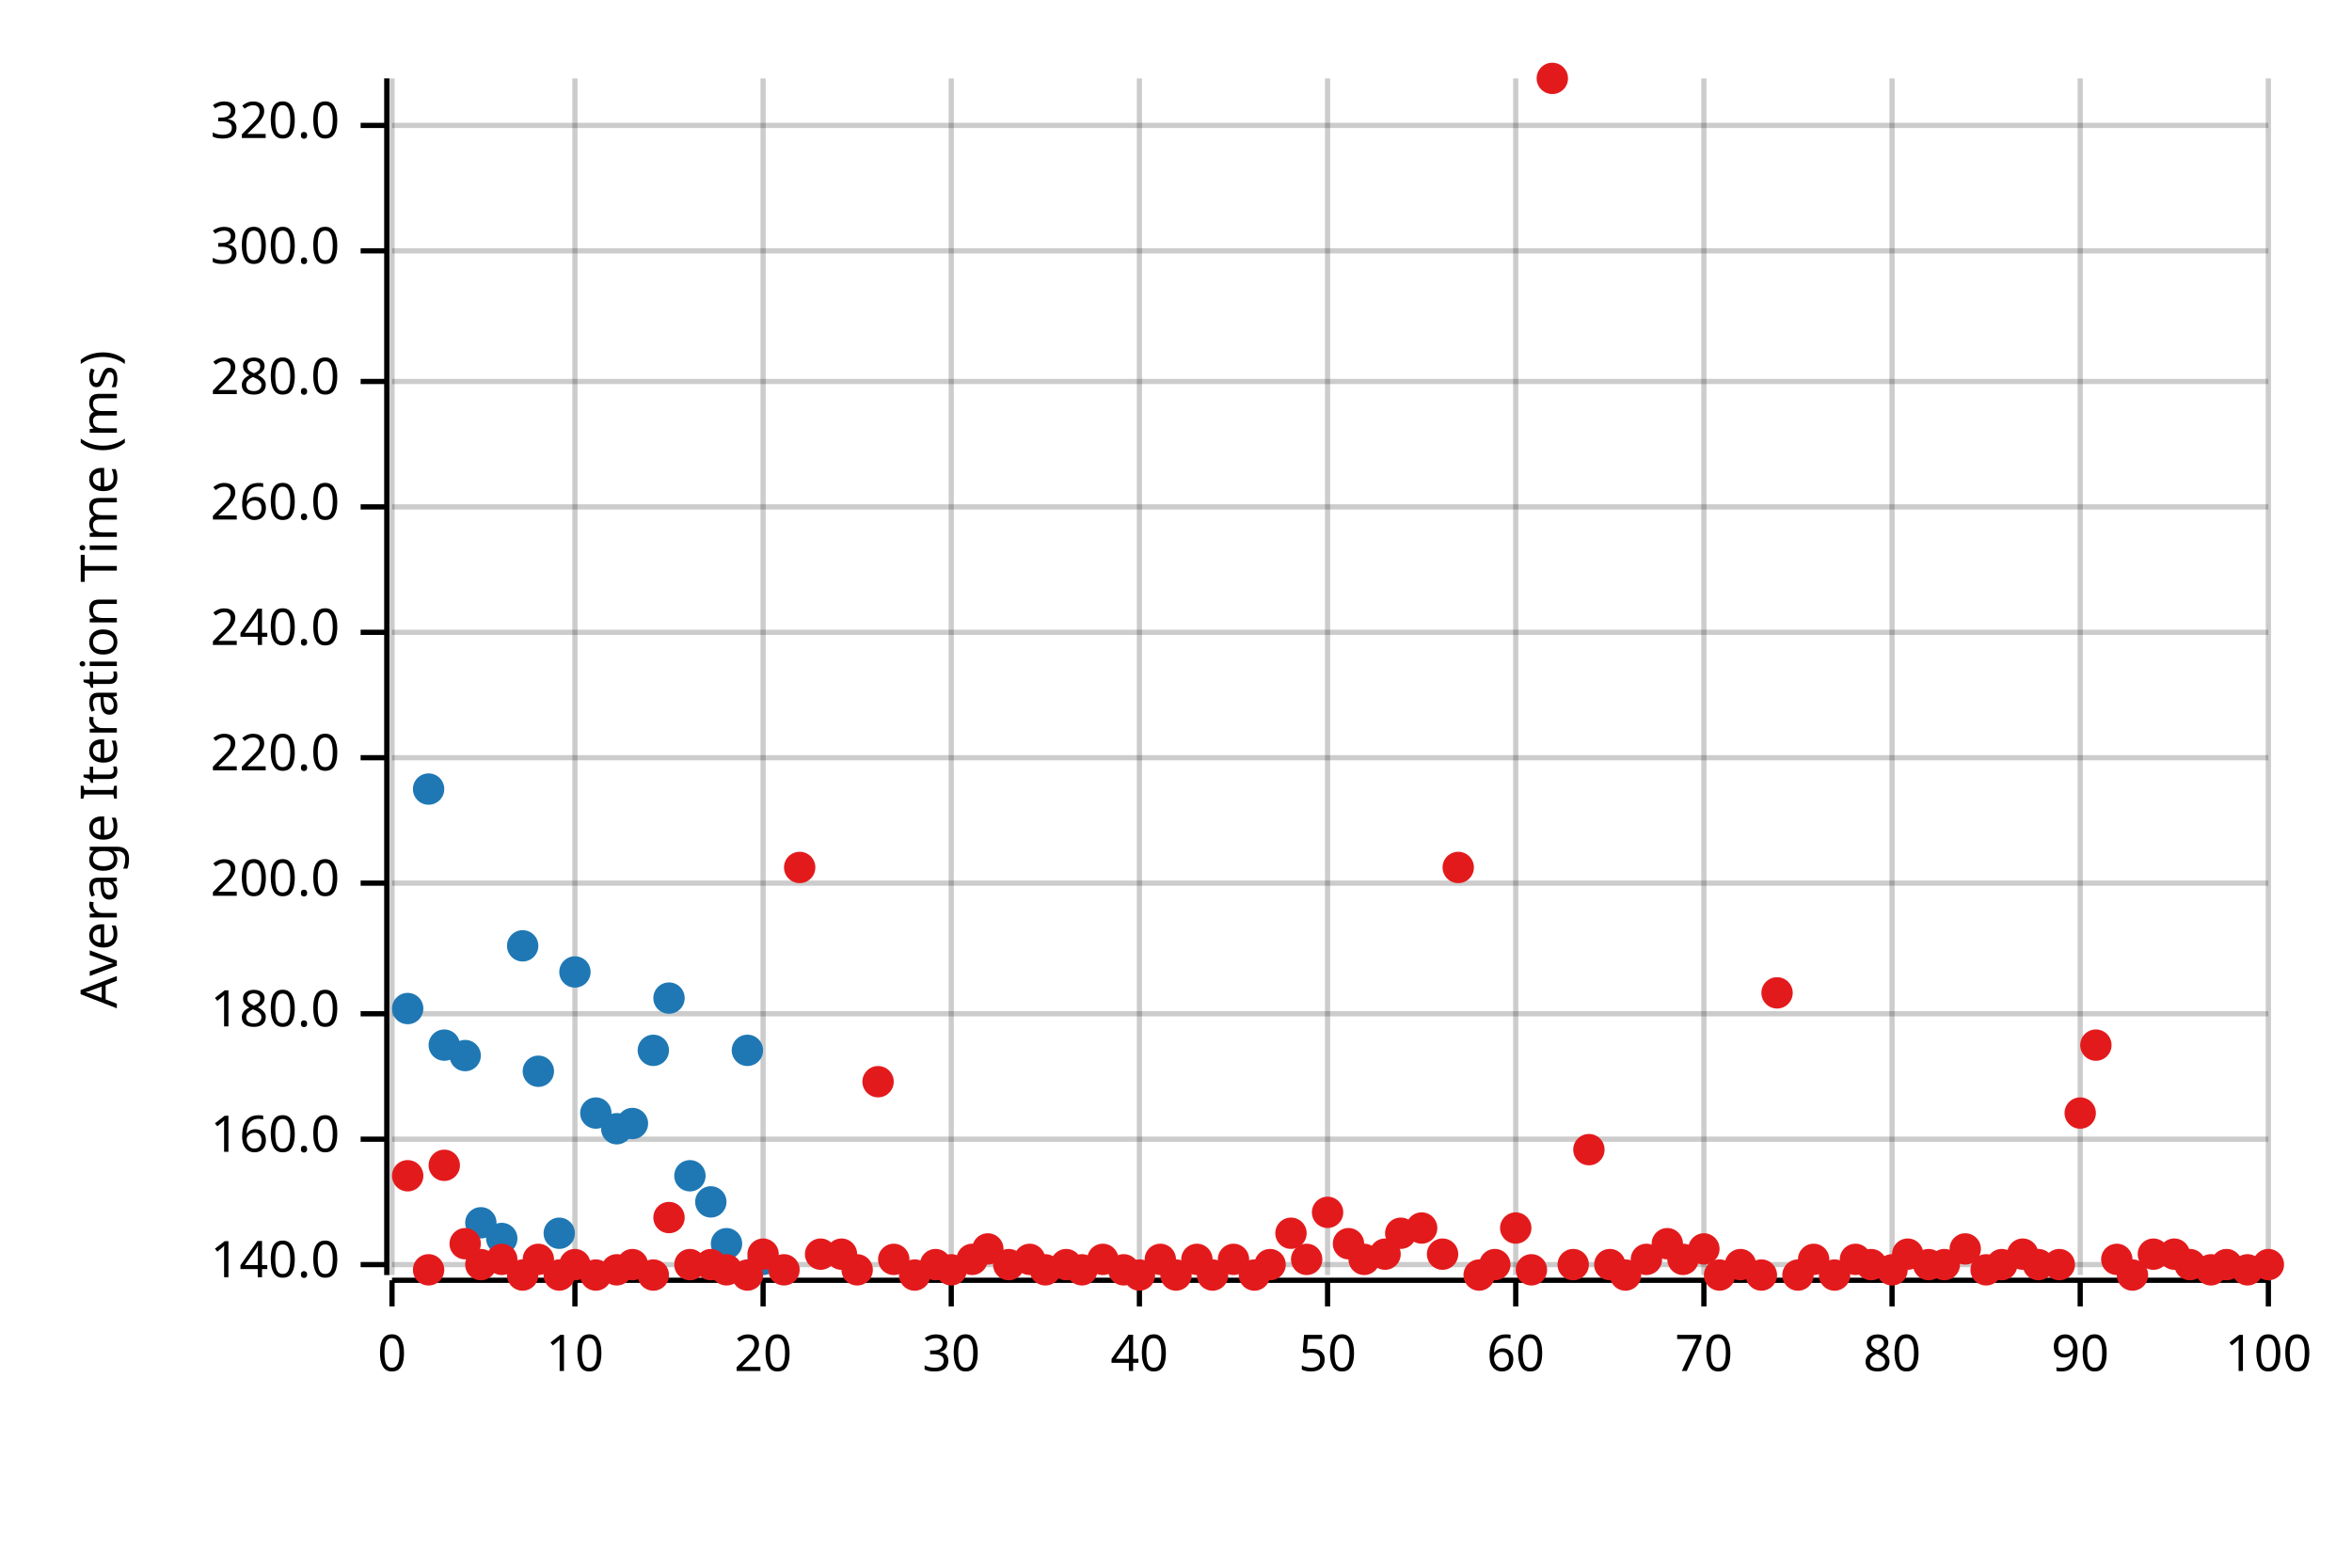
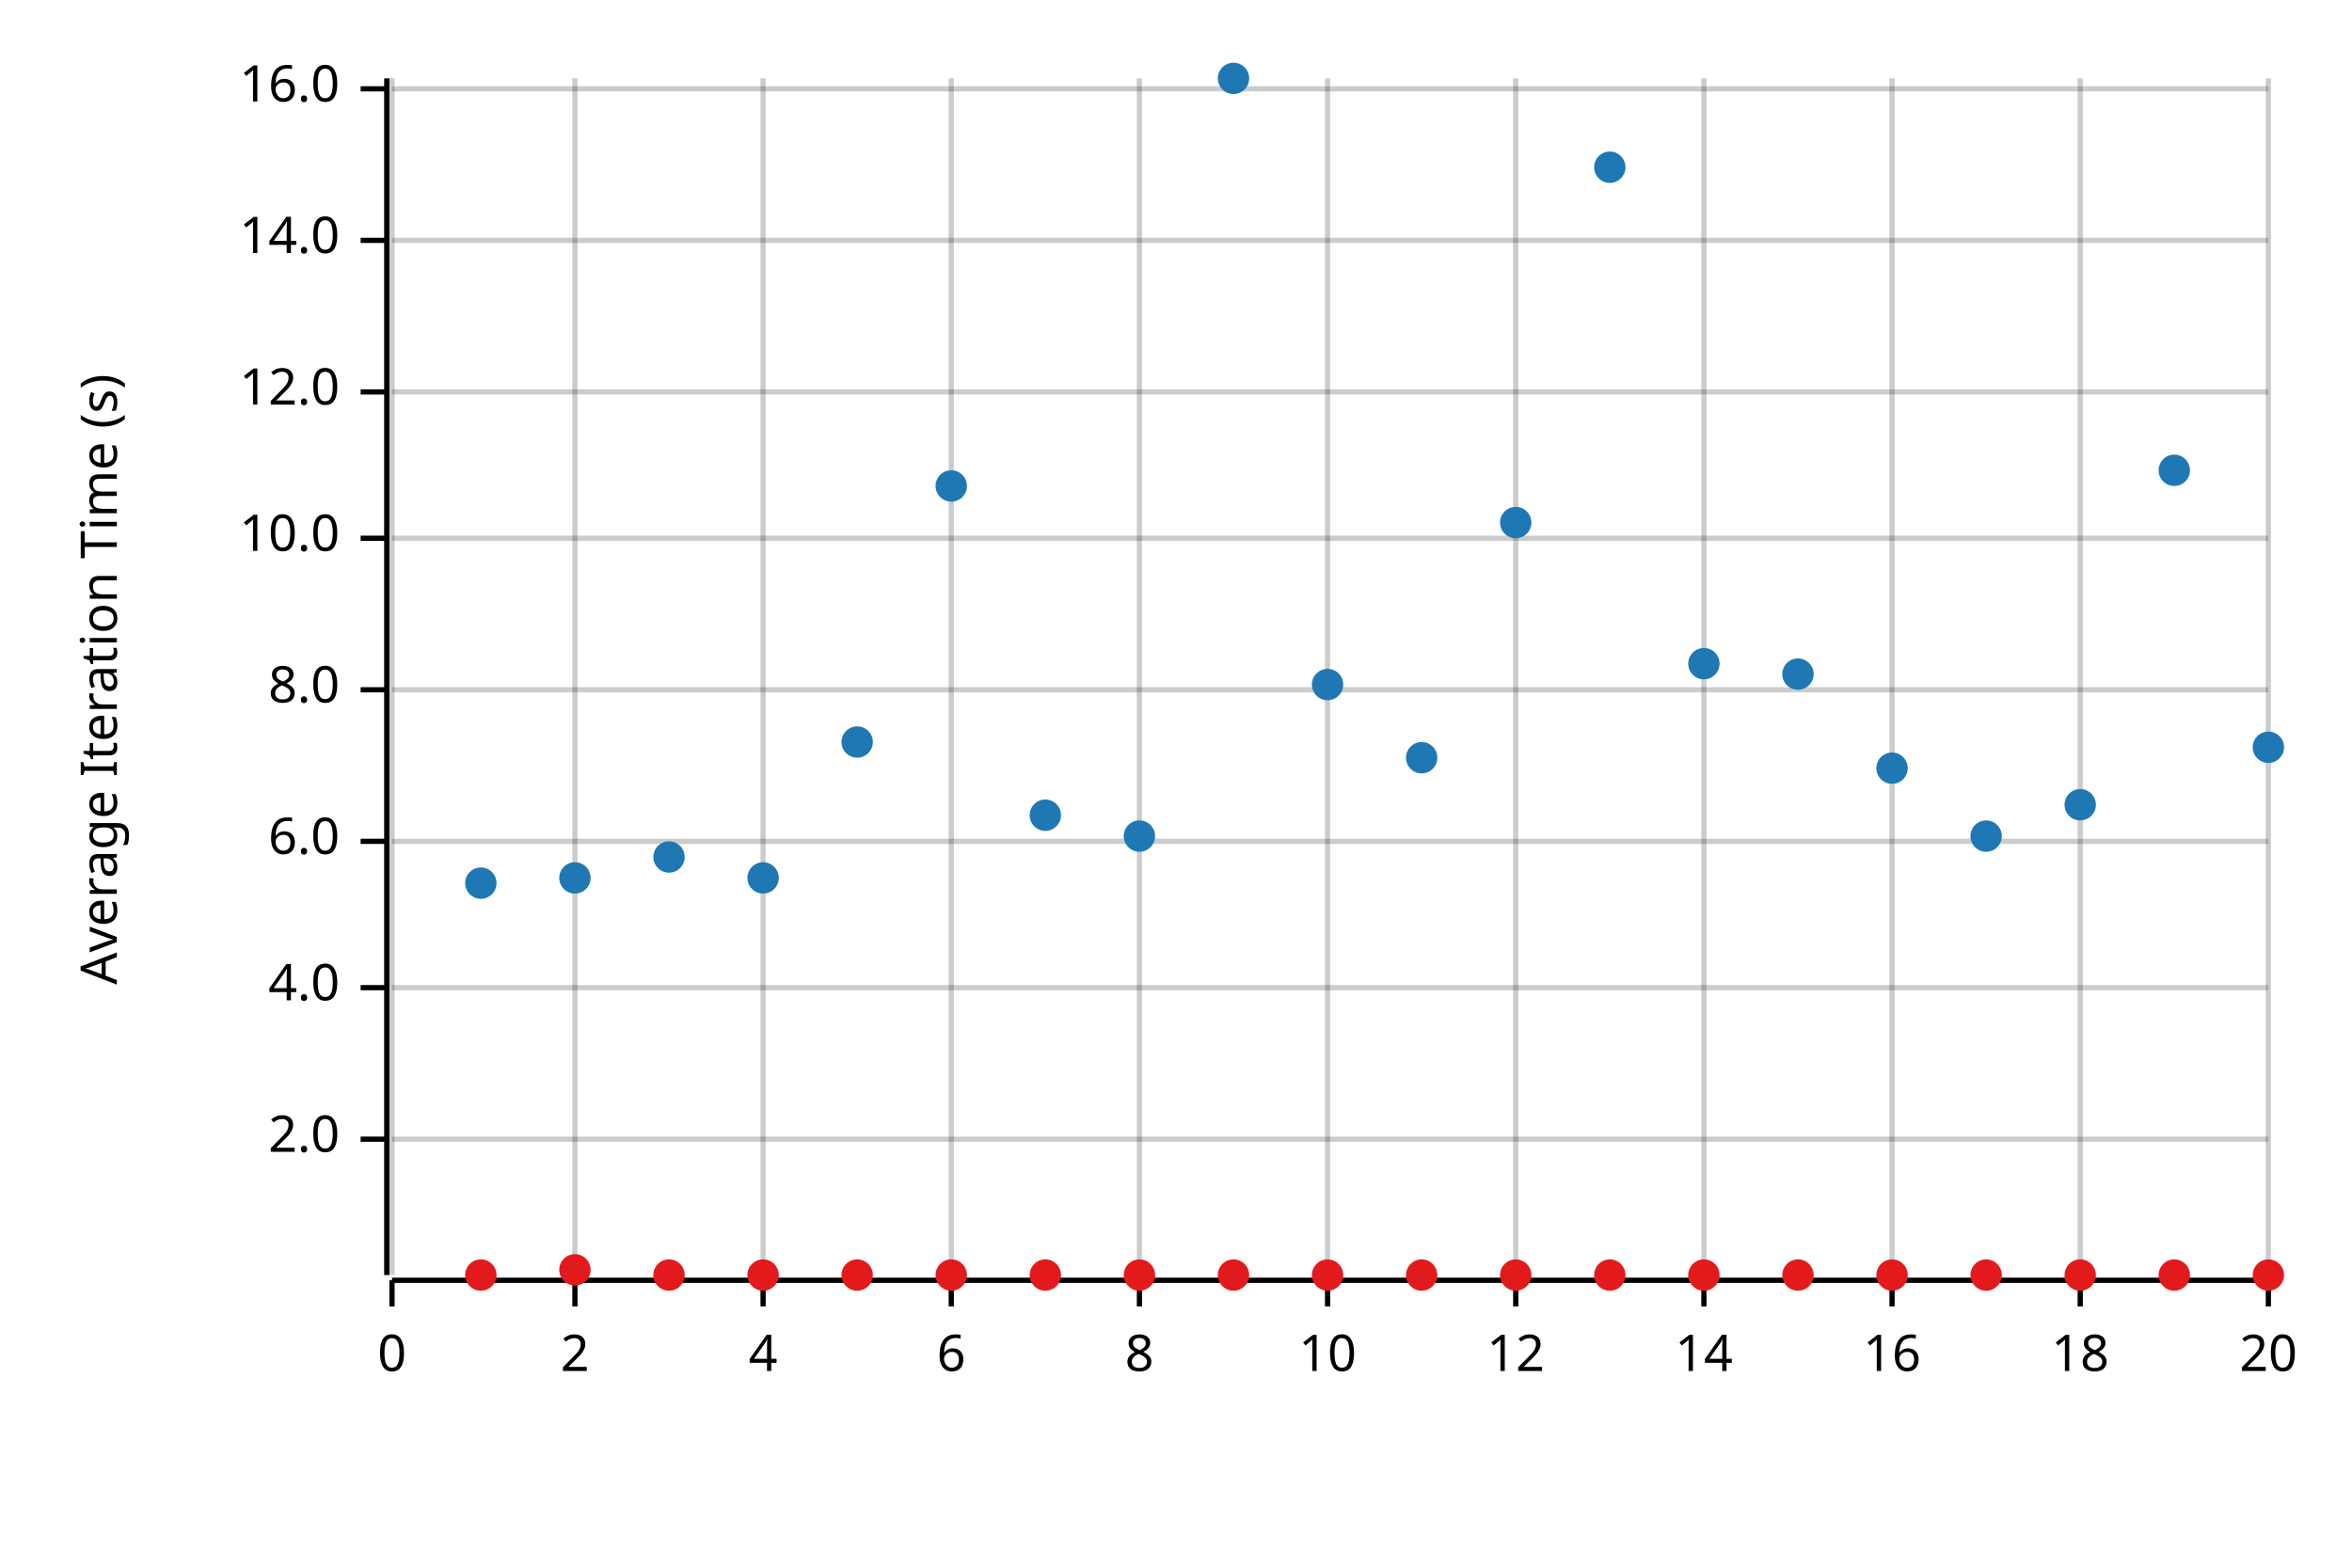
<svg xmlns="http://www.w3.org/2000/svg" width="450" height="300" viewBox="0 0 450 300">
  <text x="15" y="130" dy="0.76em" text-anchor="middle" font-family="sans-serif" font-size="9.677" opacity="1" fill="#000000" transform="rotate(270, 15, 130)">
- Average Iteration Time (ms)
+ Average Iteration Time (s)
</text>
  <line opacity="0.2" stroke="#000000" stroke-width="1" x1="75" y1="244" x2="75" y2="15" />
  <line opacity="0.2" stroke="#000000" stroke-width="1" x1="110" y1="244" x2="110" y2="15" />
  <line opacity="0.2" stroke="#000000" stroke-width="1" x1="146" y1="244" x2="146" y2="15" />
  <line opacity="0.2" stroke="#000000" stroke-width="1" x1="182" y1="244" x2="182" y2="15" />
  <line opacity="0.2" stroke="#000000" stroke-width="1" x1="218" y1="244" x2="218" y2="15" />
  <line opacity="0.2" stroke="#000000" stroke-width="1" x1="254" y1="244" x2="254" y2="15" />
  <line opacity="0.2" stroke="#000000" stroke-width="1" x1="290" y1="244" x2="290" y2="15" />
  <line opacity="0.2" stroke="#000000" stroke-width="1" x1="326" y1="244" x2="326" y2="15" />
  <line opacity="0.2" stroke="#000000" stroke-width="1" x1="362" y1="244" x2="362" y2="15" />
  <line opacity="0.2" stroke="#000000" stroke-width="1" x1="398" y1="244" x2="398" y2="15" />
  <line opacity="0.2" stroke="#000000" stroke-width="1" x1="434" y1="244" x2="434" y2="15" />
-   <line opacity="0.2" stroke="#000000" stroke-width="1" x1="75" y1="242" x2="434" y2="242" />
  <line opacity="0.2" stroke="#000000" stroke-width="1" x1="75" y1="218" x2="434" y2="218" />
-   <line opacity="0.2" stroke="#000000" stroke-width="1" x1="75" y1="194" x2="434" y2="194" />
-   <line opacity="0.2" stroke="#000000" stroke-width="1" x1="75" y1="169" x2="434" y2="169" />
-   <line opacity="0.2" stroke="#000000" stroke-width="1" x1="75" y1="145" x2="434" y2="145" />
-   <line opacity="0.2" stroke="#000000" stroke-width="1" x1="75" y1="121" x2="434" y2="121" />
-   <line opacity="0.2" stroke="#000000" stroke-width="1" x1="75" y1="97" x2="434" y2="97" />
-   <line opacity="0.2" stroke="#000000" stroke-width="1" x1="75" y1="73" x2="434" y2="73" />
-   <line opacity="0.2" stroke="#000000" stroke-width="1" x1="75" y1="48" x2="434" y2="48" />
-   <line opacity="0.2" stroke="#000000" stroke-width="1" x1="75" y1="24" x2="434" y2="24" />
+   <line opacity="0.2" stroke="#000000" stroke-width="1" x1="75" y1="189" x2="434" y2="189" />
+   <line opacity="0.2" stroke="#000000" stroke-width="1" x1="75" y1="161" x2="434" y2="161" />
+   <line opacity="0.2" stroke="#000000" stroke-width="1" x1="75" y1="132" x2="434" y2="132" />
+   <line opacity="0.2" stroke="#000000" stroke-width="1" x1="75" y1="103" x2="434" y2="103" />
+   <line opacity="0.2" stroke="#000000" stroke-width="1" x1="75" y1="75" x2="434" y2="75" />
+   <line opacity="0.2" stroke="#000000" stroke-width="1" x1="75" y1="46" x2="434" y2="46" />
+   <line opacity="0.2" stroke="#000000" stroke-width="1" x1="75" y1="17" x2="434" y2="17" />
  <polyline fill="none" opacity="1" stroke="#000000" stroke-width="1" points="74,15 74,244 " />
-   <text x="65" y="242" dy="0.5ex" text-anchor="end" font-family="sans-serif" font-size="9.677" opacity="1" fill="#000000">
- 140.0
- </text>
-   <polyline fill="none" opacity="1" stroke="#000000" stroke-width="1" points="69,242 74,242 " />
  <text x="65" y="218" dy="0.5ex" text-anchor="end" font-family="sans-serif" font-size="9.677" opacity="1" fill="#000000">
- 160.0
+ 2.0
</text>
  <polyline fill="none" opacity="1" stroke="#000000" stroke-width="1" points="69,218 74,218 " />
-   <text x="65" y="194" dy="0.5ex" text-anchor="end" font-family="sans-serif" font-size="9.677" opacity="1" fill="#000000">
- 180.0
+   <text x="65" y="189" dy="0.5ex" text-anchor="end" font-family="sans-serif" font-size="9.677" opacity="1" fill="#000000">
+ 4.0
</text>
-   <polyline fill="none" opacity="1" stroke="#000000" stroke-width="1" points="69,194 74,194 " />
-   <text x="65" y="169" dy="0.5ex" text-anchor="end" font-family="sans-serif" font-size="9.677" opacity="1" fill="#000000">
- 200.0
+   <polyline fill="none" opacity="1" stroke="#000000" stroke-width="1" points="69,189 74,189 " />
+   <text x="65" y="161" dy="0.5ex" text-anchor="end" font-family="sans-serif" font-size="9.677" opacity="1" fill="#000000">
+ 6.0
</text>
-   <polyline fill="none" opacity="1" stroke="#000000" stroke-width="1" points="69,169 74,169 " />
-   <text x="65" y="145" dy="0.5ex" text-anchor="end" font-family="sans-serif" font-size="9.677" opacity="1" fill="#000000">
- 220.0
+   <polyline fill="none" opacity="1" stroke="#000000" stroke-width="1" points="69,161 74,161 " />
+   <text x="65" y="132" dy="0.5ex" text-anchor="end" font-family="sans-serif" font-size="9.677" opacity="1" fill="#000000">
+ 8.0
</text>
-   <polyline fill="none" opacity="1" stroke="#000000" stroke-width="1" points="69,145 74,145 " />
-   <text x="65" y="121" dy="0.5ex" text-anchor="end" font-family="sans-serif" font-size="9.677" opacity="1" fill="#000000">
- 240.0
+   <polyline fill="none" opacity="1" stroke="#000000" stroke-width="1" points="69,132 74,132 " />
+   <text x="65" y="103" dy="0.5ex" text-anchor="end" font-family="sans-serif" font-size="9.677" opacity="1" fill="#000000">
+ 10.0
</text>
-   <polyline fill="none" opacity="1" stroke="#000000" stroke-width="1" points="69,121 74,121 " />
-   <text x="65" y="97" dy="0.5ex" text-anchor="end" font-family="sans-serif" font-size="9.677" opacity="1" fill="#000000">
- 260.0
+   <polyline fill="none" opacity="1" stroke="#000000" stroke-width="1" points="69,103 74,103 " />
+   <text x="65" y="75" dy="0.5ex" text-anchor="end" font-family="sans-serif" font-size="9.677" opacity="1" fill="#000000">
+ 12.0
</text>
-   <polyline fill="none" opacity="1" stroke="#000000" stroke-width="1" points="69,97 74,97 " />
-   <text x="65" y="73" dy="0.5ex" text-anchor="end" font-family="sans-serif" font-size="9.677" opacity="1" fill="#000000">
- 280.0
+   <polyline fill="none" opacity="1" stroke="#000000" stroke-width="1" points="69,75 74,75 " />
+   <text x="65" y="46" dy="0.5ex" text-anchor="end" font-family="sans-serif" font-size="9.677" opacity="1" fill="#000000">
+ 14.0
</text>
-   <polyline fill="none" opacity="1" stroke="#000000" stroke-width="1" points="69,73 74,73 " />
-   <text x="65" y="48" dy="0.5ex" text-anchor="end" font-family="sans-serif" font-size="9.677" opacity="1" fill="#000000">
- 300.0
+   <polyline fill="none" opacity="1" stroke="#000000" stroke-width="1" points="69,46 74,46 " />
+   <text x="65" y="17" dy="0.5ex" text-anchor="end" font-family="sans-serif" font-size="9.677" opacity="1" fill="#000000">
+ 16.0
</text>
-   <polyline fill="none" opacity="1" stroke="#000000" stroke-width="1" points="69,48 74,48 " />
-   <text x="65" y="24" dy="0.5ex" text-anchor="end" font-family="sans-serif" font-size="9.677" opacity="1" fill="#000000">
- 320.0
- </text>
-   <polyline fill="none" opacity="1" stroke="#000000" stroke-width="1" points="69,24 74,24 " />
+   <polyline fill="none" opacity="1" stroke="#000000" stroke-width="1" points="69,17 74,17 " />
  <polyline fill="none" opacity="1" stroke="#000000" stroke-width="1" points="75,245 434,245 " />
  <text x="75" y="255" dy="0.76em" text-anchor="middle" font-family="sans-serif" font-size="9.677" opacity="1" fill="#000000">
0
</text>
  <polyline fill="none" opacity="1" stroke="#000000" stroke-width="1" points="75,245 75,250 " />
  <text x="110" y="255" dy="0.76em" text-anchor="middle" font-family="sans-serif" font-size="9.677" opacity="1" fill="#000000">
- 10
+ 2
</text>
  <polyline fill="none" opacity="1" stroke="#000000" stroke-width="1" points="110,245 110,250 " />
  <text x="146" y="255" dy="0.76em" text-anchor="middle" font-family="sans-serif" font-size="9.677" opacity="1" fill="#000000">
- 20
+ 4
</text>
  <polyline fill="none" opacity="1" stroke="#000000" stroke-width="1" points="146,245 146,250 " />
  <text x="182" y="255" dy="0.76em" text-anchor="middle" font-family="sans-serif" font-size="9.677" opacity="1" fill="#000000">
- 30
+ 6
</text>
  <polyline fill="none" opacity="1" stroke="#000000" stroke-width="1" points="182,245 182,250 " />
  <text x="218" y="255" dy="0.76em" text-anchor="middle" font-family="sans-serif" font-size="9.677" opacity="1" fill="#000000">
- 40
+ 8
</text>
  <polyline fill="none" opacity="1" stroke="#000000" stroke-width="1" points="218,245 218,250 " />
  <text x="254" y="255" dy="0.76em" text-anchor="middle" font-family="sans-serif" font-size="9.677" opacity="1" fill="#000000">
- 50
+ 10
</text>
  <polyline fill="none" opacity="1" stroke="#000000" stroke-width="1" points="254,245 254,250 " />
  <text x="290" y="255" dy="0.76em" text-anchor="middle" font-family="sans-serif" font-size="9.677" opacity="1" fill="#000000">
- 60
+ 12
</text>
  <polyline fill="none" opacity="1" stroke="#000000" stroke-width="1" points="290,245 290,250 " />
  <text x="326" y="255" dy="0.76em" text-anchor="middle" font-family="sans-serif" font-size="9.677" opacity="1" fill="#000000">
- 70
+ 14
</text>
  <polyline fill="none" opacity="1" stroke="#000000" stroke-width="1" points="326,245 326,250 " />
  <text x="362" y="255" dy="0.76em" text-anchor="middle" font-family="sans-serif" font-size="9.677" opacity="1" fill="#000000">
- 80
+ 16
</text>
  <polyline fill="none" opacity="1" stroke="#000000" stroke-width="1" points="362,245 362,250 " />
  <text x="398" y="255" dy="0.76em" text-anchor="middle" font-family="sans-serif" font-size="9.677" opacity="1" fill="#000000">
- 90
+ 18
</text>
  <polyline fill="none" opacity="1" stroke="#000000" stroke-width="1" points="398,245 398,250 " />
  <text x="434" y="255" dy="0.76em" text-anchor="middle" font-family="sans-serif" font-size="9.677" opacity="1" fill="#000000">
- 100
+ 20
</text>
  <polyline fill="none" opacity="1" stroke="#000000" stroke-width="1" points="434,245 434,250 " />
-   <circle cx="78" cy="193" r="3" opacity="1" fill="#1F78B4" stroke="none" stroke-width="1" />
-   <circle cx="82" cy="151" r="3" opacity="1" fill="#1F78B4" stroke="none" stroke-width="1" />
-   <circle cx="85" cy="200" r="3" opacity="1" fill="#1F78B4" stroke="none" stroke-width="1" />
-   <circle cx="89" cy="202" r="3" opacity="1" fill="#1F78B4" stroke="none" stroke-width="1" />
-   <circle cx="92" cy="234" r="3" opacity="1" fill="#1F78B4" stroke="none" stroke-width="1" />
-   <circle cx="96" cy="237" r="3" opacity="1" fill="#1F78B4" stroke="none" stroke-width="1" />
-   <circle cx="100" cy="181" r="3" opacity="1" fill="#1F78B4" stroke="none" stroke-width="1" />
-   <circle cx="103" cy="205" r="3" opacity="1" fill="#1F78B4" stroke="none" stroke-width="1" />
-   <circle cx="107" cy="236" r="3" opacity="1" fill="#1F78B4" stroke="none" stroke-width="1" />
-   <circle cx="110" cy="186" r="3" opacity="1" fill="#1F78B4" stroke="none" stroke-width="1" />
-   <circle cx="114" cy="213" r="3" opacity="1" fill="#1F78B4" stroke="none" stroke-width="1" />
-   <circle cx="118" cy="216" r="3" opacity="1" fill="#1F78B4" stroke="none" stroke-width="1" />
-   <circle cx="121" cy="215" r="3" opacity="1" fill="#1F78B4" stroke="none" stroke-width="1" />
-   <circle cx="125" cy="201" r="3" opacity="1" fill="#1F78B4" stroke="none" stroke-width="1" />
-   <circle cx="128" cy="191" r="3" opacity="1" fill="#1F78B4" stroke="none" stroke-width="1" />
-   <circle cx="132" cy="225" r="3" opacity="1" fill="#1F78B4" stroke="none" stroke-width="1" />
-   <circle cx="136" cy="230" r="3" opacity="1" fill="#1F78B4" stroke="none" stroke-width="1" />
-   <circle cx="139" cy="238" r="3" opacity="1" fill="#1F78B4" stroke="none" stroke-width="1" />
-   <circle cx="143" cy="201" r="3" opacity="1" fill="#1F78B4" stroke="none" stroke-width="1" />
-   <circle cx="146" cy="241" r="3" opacity="1" fill="#1F78B4" stroke="none" stroke-width="1" />
-   <circle cx="78" cy="225" r="3" opacity="1" fill="#E31A1C" stroke="none" stroke-width="1" />
-   <circle cx="82" cy="243" r="3" opacity="1" fill="#E31A1C" stroke="none" stroke-width="1" />
-   <circle cx="85" cy="223" r="3" opacity="1" fill="#E31A1C" stroke="none" stroke-width="1" />
-   <circle cx="89" cy="238" r="3" opacity="1" fill="#E31A1C" stroke="none" stroke-width="1" />
-   <circle cx="92" cy="242" r="3" opacity="1" fill="#E31A1C" stroke="none" stroke-width="1" />
-   <circle cx="96" cy="241" r="3" opacity="1" fill="#E31A1C" stroke="none" stroke-width="1" />
-   <circle cx="100" cy="244" r="3" opacity="1" fill="#E31A1C" stroke="none" stroke-width="1" />
-   <circle cx="103" cy="241" r="3" opacity="1" fill="#E31A1C" stroke="none" stroke-width="1" />
-   <circle cx="107" cy="244" r="3" opacity="1" fill="#E31A1C" stroke="none" stroke-width="1" />
-   <circle cx="110" cy="242" r="3" opacity="1" fill="#E31A1C" stroke="none" stroke-width="1" />
-   <circle cx="114" cy="244" r="3" opacity="1" fill="#E31A1C" stroke="none" stroke-width="1" />
-   <circle cx="118" cy="243" r="3" opacity="1" fill="#E31A1C" stroke="none" stroke-width="1" />
-   <circle cx="121" cy="242" r="3" opacity="1" fill="#E31A1C" stroke="none" stroke-width="1" />
-   <circle cx="125" cy="244" r="3" opacity="1" fill="#E31A1C" stroke="none" stroke-width="1" />
-   <circle cx="128" cy="233" r="3" opacity="1" fill="#E31A1C" stroke="none" stroke-width="1" />
-   <circle cx="132" cy="242" r="3" opacity="1" fill="#E31A1C" stroke="none" stroke-width="1" />
-   <circle cx="136" cy="242" r="3" opacity="1" fill="#E31A1C" stroke="none" stroke-width="1" />
-   <circle cx="139" cy="243" r="3" opacity="1" fill="#E31A1C" stroke="none" stroke-width="1" />
-   <circle cx="143" cy="244" r="3" opacity="1" fill="#E31A1C" stroke="none" stroke-width="1" />
-   <circle cx="146" cy="240" r="3" opacity="1" fill="#E31A1C" stroke="none" stroke-width="1" />
-   <circle cx="150" cy="243" r="3" opacity="1" fill="#E31A1C" stroke="none" stroke-width="1" />
-   <circle cx="153" cy="166" r="3" opacity="1" fill="#E31A1C" stroke="none" stroke-width="1" />
-   <circle cx="157" cy="240" r="3" opacity="1" fill="#E31A1C" stroke="none" stroke-width="1" />
-   <circle cx="161" cy="240" r="3" opacity="1" fill="#E31A1C" stroke="none" stroke-width="1" />
-   <circle cx="164" cy="243" r="3" opacity="1" fill="#E31A1C" stroke="none" stroke-width="1" />
-   <circle cx="168" cy="207" r="3" opacity="1" fill="#E31A1C" stroke="none" stroke-width="1" />
-   <circle cx="171" cy="241" r="3" opacity="1" fill="#E31A1C" stroke="none" stroke-width="1" />
-   <circle cx="175" cy="244" r="3" opacity="1" fill="#E31A1C" stroke="none" stroke-width="1" />
-   <circle cx="179" cy="242" r="3" opacity="1" fill="#E31A1C" stroke="none" stroke-width="1" />
-   <circle cx="182" cy="243" r="3" opacity="1" fill="#E31A1C" stroke="none" stroke-width="1" />
-   <circle cx="186" cy="241" r="3" opacity="1" fill="#E31A1C" stroke="none" stroke-width="1" />
-   <circle cx="189" cy="239" r="3" opacity="1" fill="#E31A1C" stroke="none" stroke-width="1" />
-   <circle cx="193" cy="242" r="3" opacity="1" fill="#E31A1C" stroke="none" stroke-width="1" />
-   <circle cx="197" cy="241" r="3" opacity="1" fill="#E31A1C" stroke="none" stroke-width="1" />
-   <circle cx="200" cy="243" r="3" opacity="1" fill="#E31A1C" stroke="none" stroke-width="1" />
-   <circle cx="204" cy="242" r="3" opacity="1" fill="#E31A1C" stroke="none" stroke-width="1" />
-   <circle cx="207" cy="243" r="3" opacity="1" fill="#E31A1C" stroke="none" stroke-width="1" />
-   <circle cx="211" cy="241" r="3" opacity="1" fill="#E31A1C" stroke="none" stroke-width="1" />
-   <circle cx="215" cy="243" r="3" opacity="1" fill="#E31A1C" stroke="none" stroke-width="1" />
+   <circle cx="92" cy="169" r="3" opacity="1" fill="#1F78B4" stroke="none" stroke-width="1" />
+   <circle cx="110" cy="168" r="3" opacity="1" fill="#1F78B4" stroke="none" stroke-width="1" />
+   <circle cx="128" cy="164" r="3" opacity="1" fill="#1F78B4" stroke="none" stroke-width="1" />
+   <circle cx="146" cy="168" r="3" opacity="1" fill="#1F78B4" stroke="none" stroke-width="1" />
+   <circle cx="164" cy="142" r="3" opacity="1" fill="#1F78B4" stroke="none" stroke-width="1" />
+   <circle cx="182" cy="93" r="3" opacity="1" fill="#1F78B4" stroke="none" stroke-width="1" />
+   <circle cx="200" cy="156" r="3" opacity="1" fill="#1F78B4" stroke="none" stroke-width="1" />
+   <circle cx="218" cy="160" r="3" opacity="1" fill="#1F78B4" stroke="none" stroke-width="1" />
+   <circle cx="236" cy="15" r="3" opacity="1" fill="#1F78B4" stroke="none" stroke-width="1" />
+   <circle cx="254" cy="131" r="3" opacity="1" fill="#1F78B4" stroke="none" stroke-width="1" />
+   <circle cx="272" cy="145" r="3" opacity="1" fill="#1F78B4" stroke="none" stroke-width="1" />
+   <circle cx="290" cy="100" r="3" opacity="1" fill="#1F78B4" stroke="none" stroke-width="1" />
+   <circle cx="308" cy="32" r="3" opacity="1" fill="#1F78B4" stroke="none" stroke-width="1" />
+   <circle cx="326" cy="127" r="3" opacity="1" fill="#1F78B4" stroke="none" stroke-width="1" />
+   <circle cx="344" cy="129" r="3" opacity="1" fill="#1F78B4" stroke="none" stroke-width="1" />
+   <circle cx="362" cy="147" r="3" opacity="1" fill="#1F78B4" stroke="none" stroke-width="1" />
+   <circle cx="380" cy="160" r="3" opacity="1" fill="#1F78B4" stroke="none" stroke-width="1" />
+   <circle cx="398" cy="154" r="3" opacity="1" fill="#1F78B4" stroke="none" stroke-width="1" />
+   <circle cx="416" cy="90" r="3" opacity="1" fill="#1F78B4" stroke="none" stroke-width="1" />
+   <circle cx="434" cy="143" r="3" opacity="1" fill="#1F78B4" stroke="none" stroke-width="1" />
+   <circle cx="92" cy="244" r="3" opacity="1" fill="#E31A1C" stroke="none" stroke-width="1" />
+   <circle cx="110" cy="243" r="3" opacity="1" fill="#E31A1C" stroke="none" stroke-width="1" />
+   <circle cx="128" cy="244" r="3" opacity="1" fill="#E31A1C" stroke="none" stroke-width="1" />
+   <circle cx="146" cy="244" r="3" opacity="1" fill="#E31A1C" stroke="none" stroke-width="1" />
+   <circle cx="164" cy="244" r="3" opacity="1" fill="#E31A1C" stroke="none" stroke-width="1" />
+   <circle cx="182" cy="244" r="3" opacity="1" fill="#E31A1C" stroke="none" stroke-width="1" />
+   <circle cx="200" cy="244" r="3" opacity="1" fill="#E31A1C" stroke="none" stroke-width="1" />
  <circle cx="218" cy="244" r="3" opacity="1" fill="#E31A1C" stroke="none" stroke-width="1" />
-   <circle cx="222" cy="241" r="3" opacity="1" fill="#E31A1C" stroke="none" stroke-width="1" />
-   <circle cx="225" cy="244" r="3" opacity="1" fill="#E31A1C" stroke="none" stroke-width="1" />
-   <circle cx="229" cy="241" r="3" opacity="1" fill="#E31A1C" stroke="none" stroke-width="1" />
-   <circle cx="232" cy="244" r="3" opacity="1" fill="#E31A1C" stroke="none" stroke-width="1" />
-   <circle cx="236" cy="241" r="3" opacity="1" fill="#E31A1C" stroke="none" stroke-width="1" />
-   <circle cx="240" cy="244" r="3" opacity="1" fill="#E31A1C" stroke="none" stroke-width="1" />
-   <circle cx="243" cy="242" r="3" opacity="1" fill="#E31A1C" stroke="none" stroke-width="1" />
-   <circle cx="247" cy="236" r="3" opacity="1" fill="#E31A1C" stroke="none" stroke-width="1" />
-   <circle cx="250" cy="241" r="3" opacity="1" fill="#E31A1C" stroke="none" stroke-width="1" />
-   <circle cx="254" cy="232" r="3" opacity="1" fill="#E31A1C" stroke="none" stroke-width="1" />
-   <circle cx="258" cy="238" r="3" opacity="1" fill="#E31A1C" stroke="none" stroke-width="1" />
-   <circle cx="261" cy="241" r="3" opacity="1" fill="#E31A1C" stroke="none" stroke-width="1" />
-   <circle cx="265" cy="240" r="3" opacity="1" fill="#E31A1C" stroke="none" stroke-width="1" />
-   <circle cx="268" cy="236" r="3" opacity="1" fill="#E31A1C" stroke="none" stroke-width="1" />
-   <circle cx="272" cy="235" r="3" opacity="1" fill="#E31A1C" stroke="none" stroke-width="1" />
-   <circle cx="276" cy="240" r="3" opacity="1" fill="#E31A1C" stroke="none" stroke-width="1" />
-   <circle cx="279" cy="166" r="3" opacity="1" fill="#E31A1C" stroke="none" stroke-width="1" />
-   <circle cx="283" cy="244" r="3" opacity="1" fill="#E31A1C" stroke="none" stroke-width="1" />
-   <circle cx="286" cy="242" r="3" opacity="1" fill="#E31A1C" stroke="none" stroke-width="1" />
-   <circle cx="290" cy="235" r="3" opacity="1" fill="#E31A1C" stroke="none" stroke-width="1" />
-   <circle cx="293" cy="243" r="3" opacity="1" fill="#E31A1C" stroke="none" stroke-width="1" />
-   <circle cx="297" cy="15" r="3" opacity="1" fill="#E31A1C" stroke="none" stroke-width="1" />
-   <circle cx="301" cy="242" r="3" opacity="1" fill="#E31A1C" stroke="none" stroke-width="1" />
-   <circle cx="304" cy="220" r="3" opacity="1" fill="#E31A1C" stroke="none" stroke-width="1" />
-   <circle cx="308" cy="242" r="3" opacity="1" fill="#E31A1C" stroke="none" stroke-width="1" />
-   <circle cx="311" cy="244" r="3" opacity="1" fill="#E31A1C" stroke="none" stroke-width="1" />
-   <circle cx="315" cy="241" r="3" opacity="1" fill="#E31A1C" stroke="none" stroke-width="1" />
-   <circle cx="319" cy="238" r="3" opacity="1" fill="#E31A1C" stroke="none" stroke-width="1" />
-   <circle cx="322" cy="241" r="3" opacity="1" fill="#E31A1C" stroke="none" stroke-width="1" />
-   <circle cx="326" cy="239" r="3" opacity="1" fill="#E31A1C" stroke="none" stroke-width="1" />
-   <circle cx="329" cy="244" r="3" opacity="1" fill="#E31A1C" stroke="none" stroke-width="1" />
-   <circle cx="333" cy="242" r="3" opacity="1" fill="#E31A1C" stroke="none" stroke-width="1" />
-   <circle cx="337" cy="244" r="3" opacity="1" fill="#E31A1C" stroke="none" stroke-width="1" />
-   <circle cx="340" cy="190" r="3" opacity="1" fill="#E31A1C" stroke="none" stroke-width="1" />
+   <circle cx="236" cy="244" r="3" opacity="1" fill="#E31A1C" stroke="none" stroke-width="1" />
+   <circle cx="254" cy="244" r="3" opacity="1" fill="#E31A1C" stroke="none" stroke-width="1" />
+   <circle cx="272" cy="244" r="3" opacity="1" fill="#E31A1C" stroke="none" stroke-width="1" />
+   <circle cx="290" cy="244" r="3" opacity="1" fill="#E31A1C" stroke="none" stroke-width="1" />
+   <circle cx="308" cy="244" r="3" opacity="1" fill="#E31A1C" stroke="none" stroke-width="1" />
+   <circle cx="326" cy="244" r="3" opacity="1" fill="#E31A1C" stroke="none" stroke-width="1" />
  <circle cx="344" cy="244" r="3" opacity="1" fill="#E31A1C" stroke="none" stroke-width="1" />
-   <circle cx="347" cy="241" r="3" opacity="1" fill="#E31A1C" stroke="none" stroke-width="1" />
-   <circle cx="351" cy="244" r="3" opacity="1" fill="#E31A1C" stroke="none" stroke-width="1" />
-   <circle cx="355" cy="241" r="3" opacity="1" fill="#E31A1C" stroke="none" stroke-width="1" />
-   <circle cx="358" cy="242" r="3" opacity="1" fill="#E31A1C" stroke="none" stroke-width="1" />
-   <circle cx="362" cy="243" r="3" opacity="1" fill="#E31A1C" stroke="none" stroke-width="1" />
-   <circle cx="365" cy="240" r="3" opacity="1" fill="#E31A1C" stroke="none" stroke-width="1" />
-   <circle cx="369" cy="242" r="3" opacity="1" fill="#E31A1C" stroke="none" stroke-width="1" />
-   <circle cx="372" cy="242" r="3" opacity="1" fill="#E31A1C" stroke="none" stroke-width="1" />
-   <circle cx="376" cy="239" r="3" opacity="1" fill="#E31A1C" stroke="none" stroke-width="1" />
-   <circle cx="380" cy="243" r="3" opacity="1" fill="#E31A1C" stroke="none" stroke-width="1" />
-   <circle cx="383" cy="242" r="3" opacity="1" fill="#E31A1C" stroke="none" stroke-width="1" />
-   <circle cx="387" cy="240" r="3" opacity="1" fill="#E31A1C" stroke="none" stroke-width="1" />
-   <circle cx="390" cy="242" r="3" opacity="1" fill="#E31A1C" stroke="none" stroke-width="1" />
-   <circle cx="394" cy="242" r="3" opacity="1" fill="#E31A1C" stroke="none" stroke-width="1" />
-   <circle cx="398" cy="213" r="3" opacity="1" fill="#E31A1C" stroke="none" stroke-width="1" />
-   <circle cx="401" cy="200" r="3" opacity="1" fill="#E31A1C" stroke="none" stroke-width="1" />
-   <circle cx="405" cy="241" r="3" opacity="1" fill="#E31A1C" stroke="none" stroke-width="1" />
-   <circle cx="408" cy="244" r="3" opacity="1" fill="#E31A1C" stroke="none" stroke-width="1" />
-   <circle cx="412" cy="240" r="3" opacity="1" fill="#E31A1C" stroke="none" stroke-width="1" />
-   <circle cx="416" cy="240" r="3" opacity="1" fill="#E31A1C" stroke="none" stroke-width="1" />
-   <circle cx="419" cy="242" r="3" opacity="1" fill="#E31A1C" stroke="none" stroke-width="1" />
-   <circle cx="423" cy="243" r="3" opacity="1" fill="#E31A1C" stroke="none" stroke-width="1" />
-   <circle cx="426" cy="242" r="3" opacity="1" fill="#E31A1C" stroke="none" stroke-width="1" />
-   <circle cx="430" cy="243" r="3" opacity="1" fill="#E31A1C" stroke="none" stroke-width="1" />
-   <circle cx="434" cy="242" r="3" opacity="1" fill="#E31A1C" stroke="none" stroke-width="1" />
+   <circle cx="362" cy="244" r="3" opacity="1" fill="#E31A1C" stroke="none" stroke-width="1" />
+   <circle cx="380" cy="244" r="3" opacity="1" fill="#E31A1C" stroke="none" stroke-width="1" />
+   <circle cx="398" cy="244" r="3" opacity="1" fill="#E31A1C" stroke="none" stroke-width="1" />
+   <circle cx="416" cy="244" r="3" opacity="1" fill="#E31A1C" stroke="none" stroke-width="1" />
+   <circle cx="434" cy="244" r="3" opacity="1" fill="#E31A1C" stroke="none" stroke-width="1" />
</svg>
